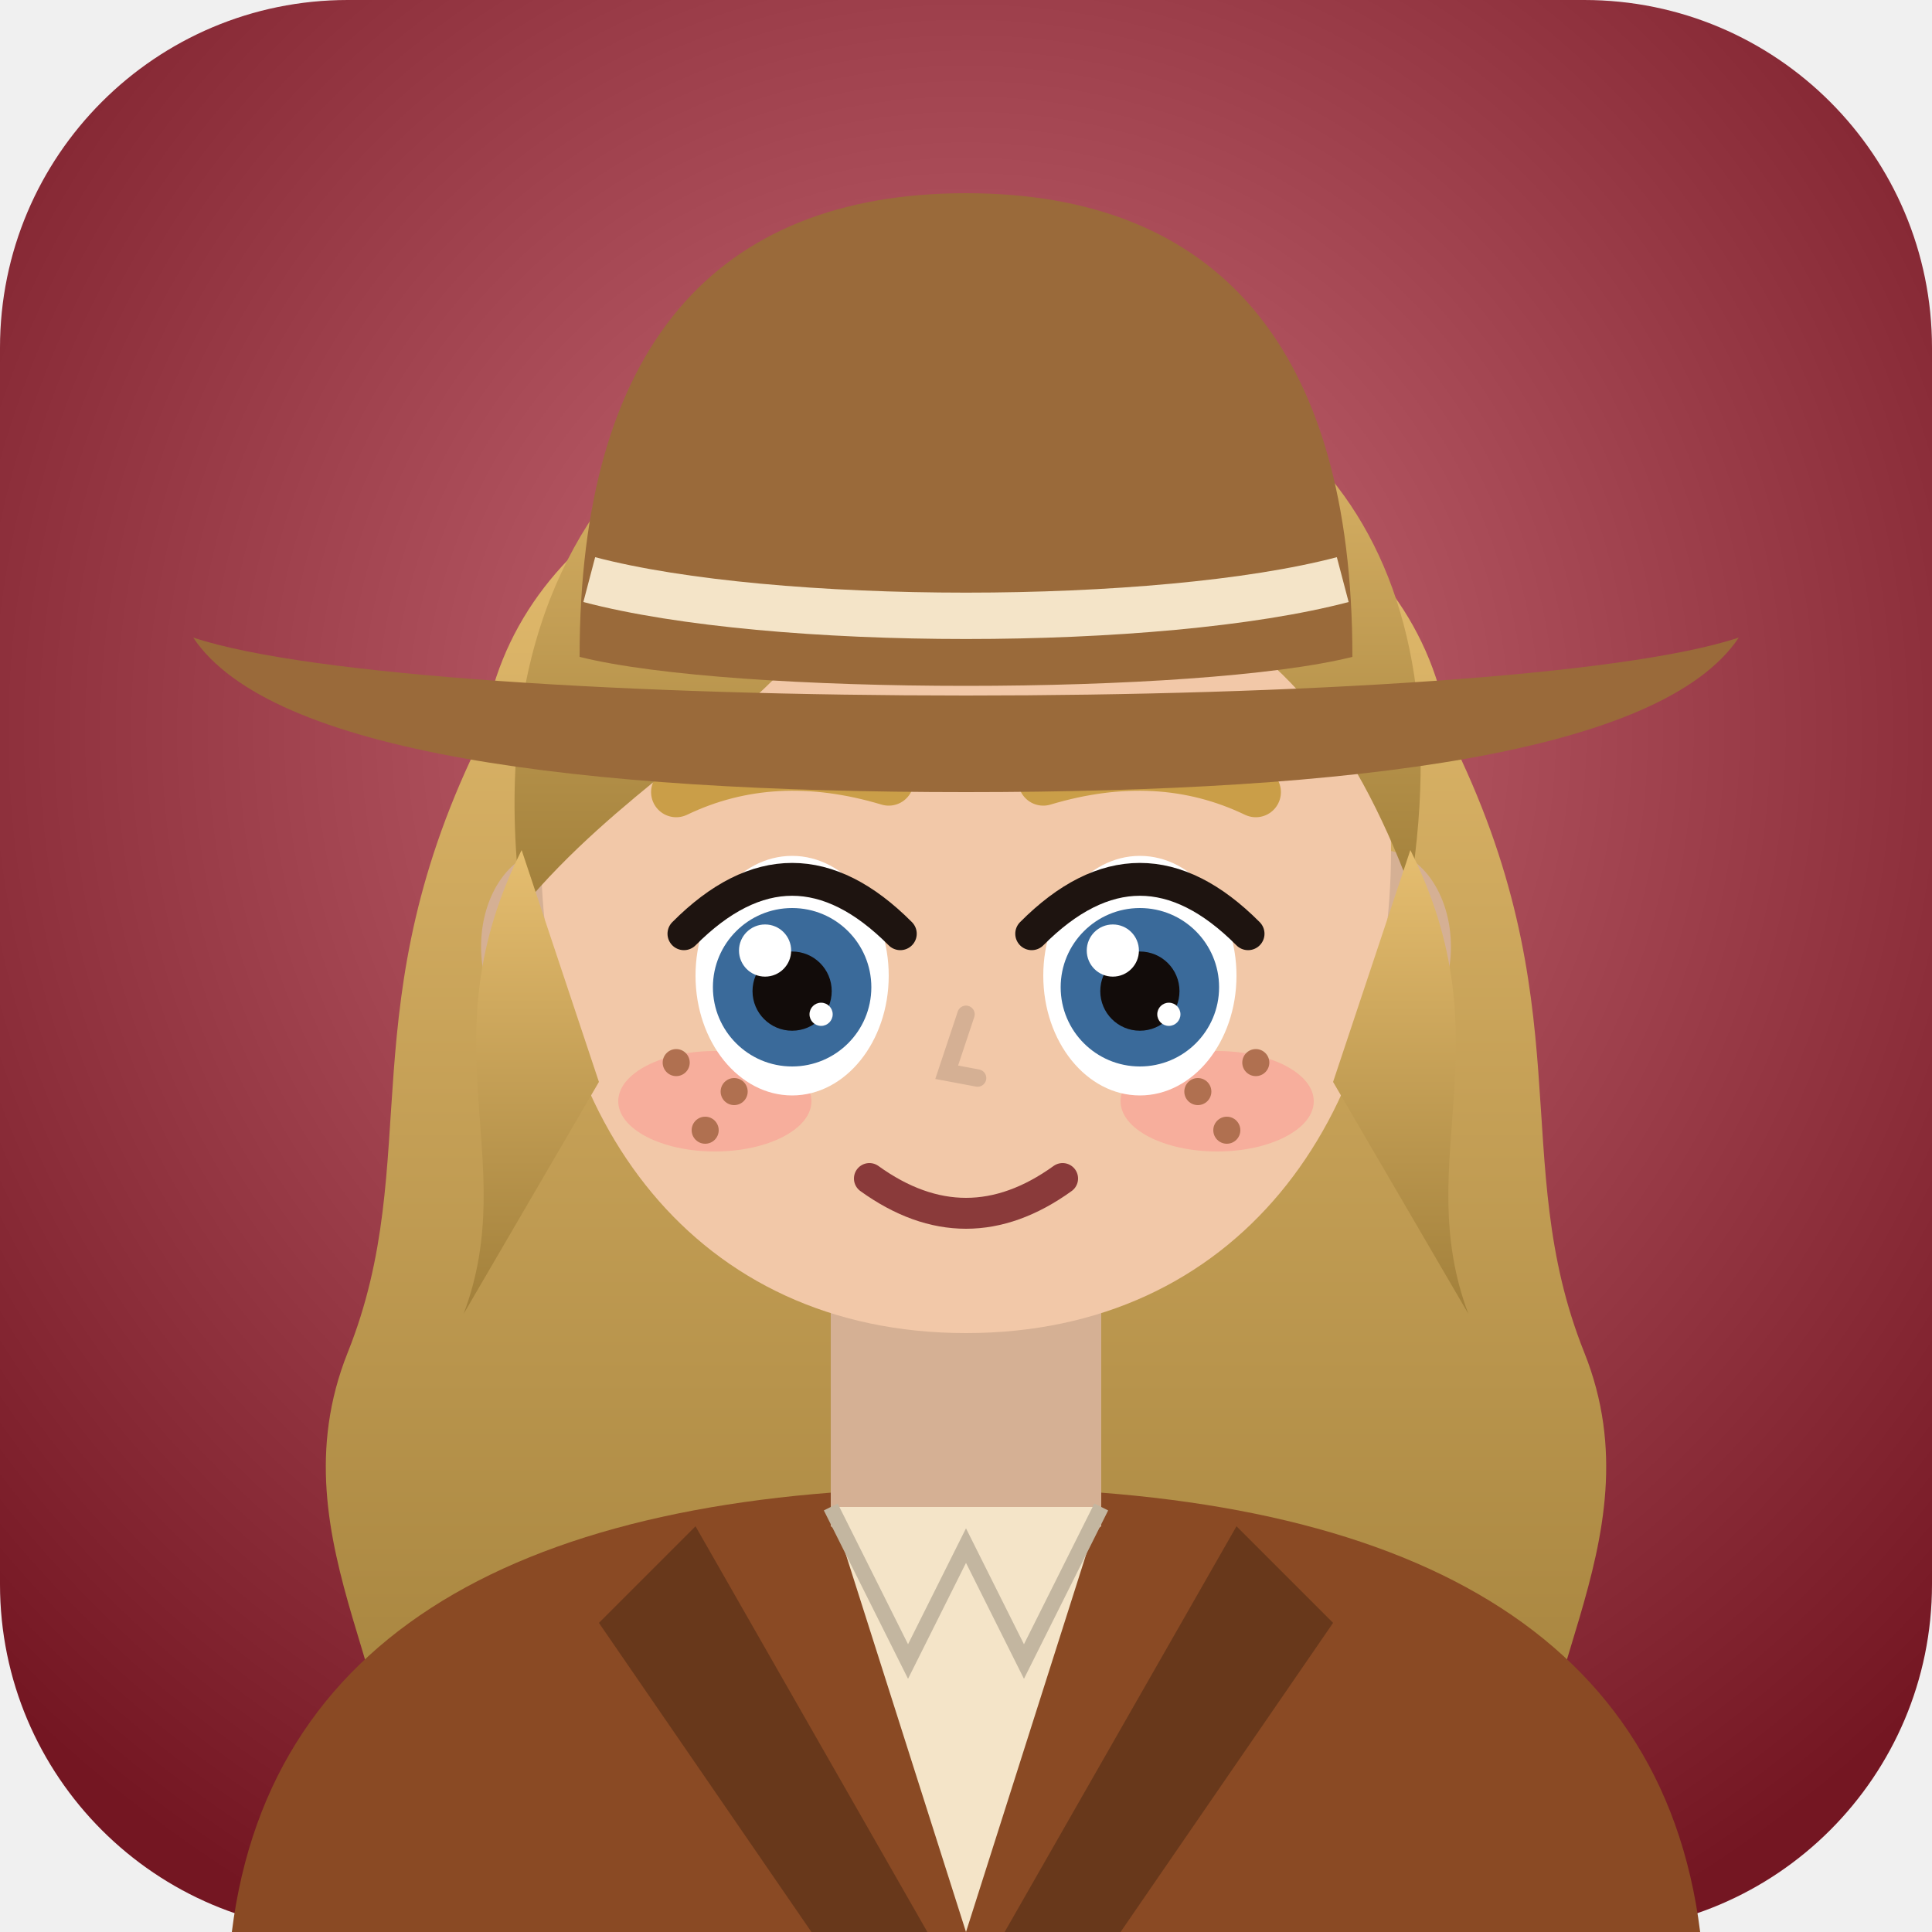
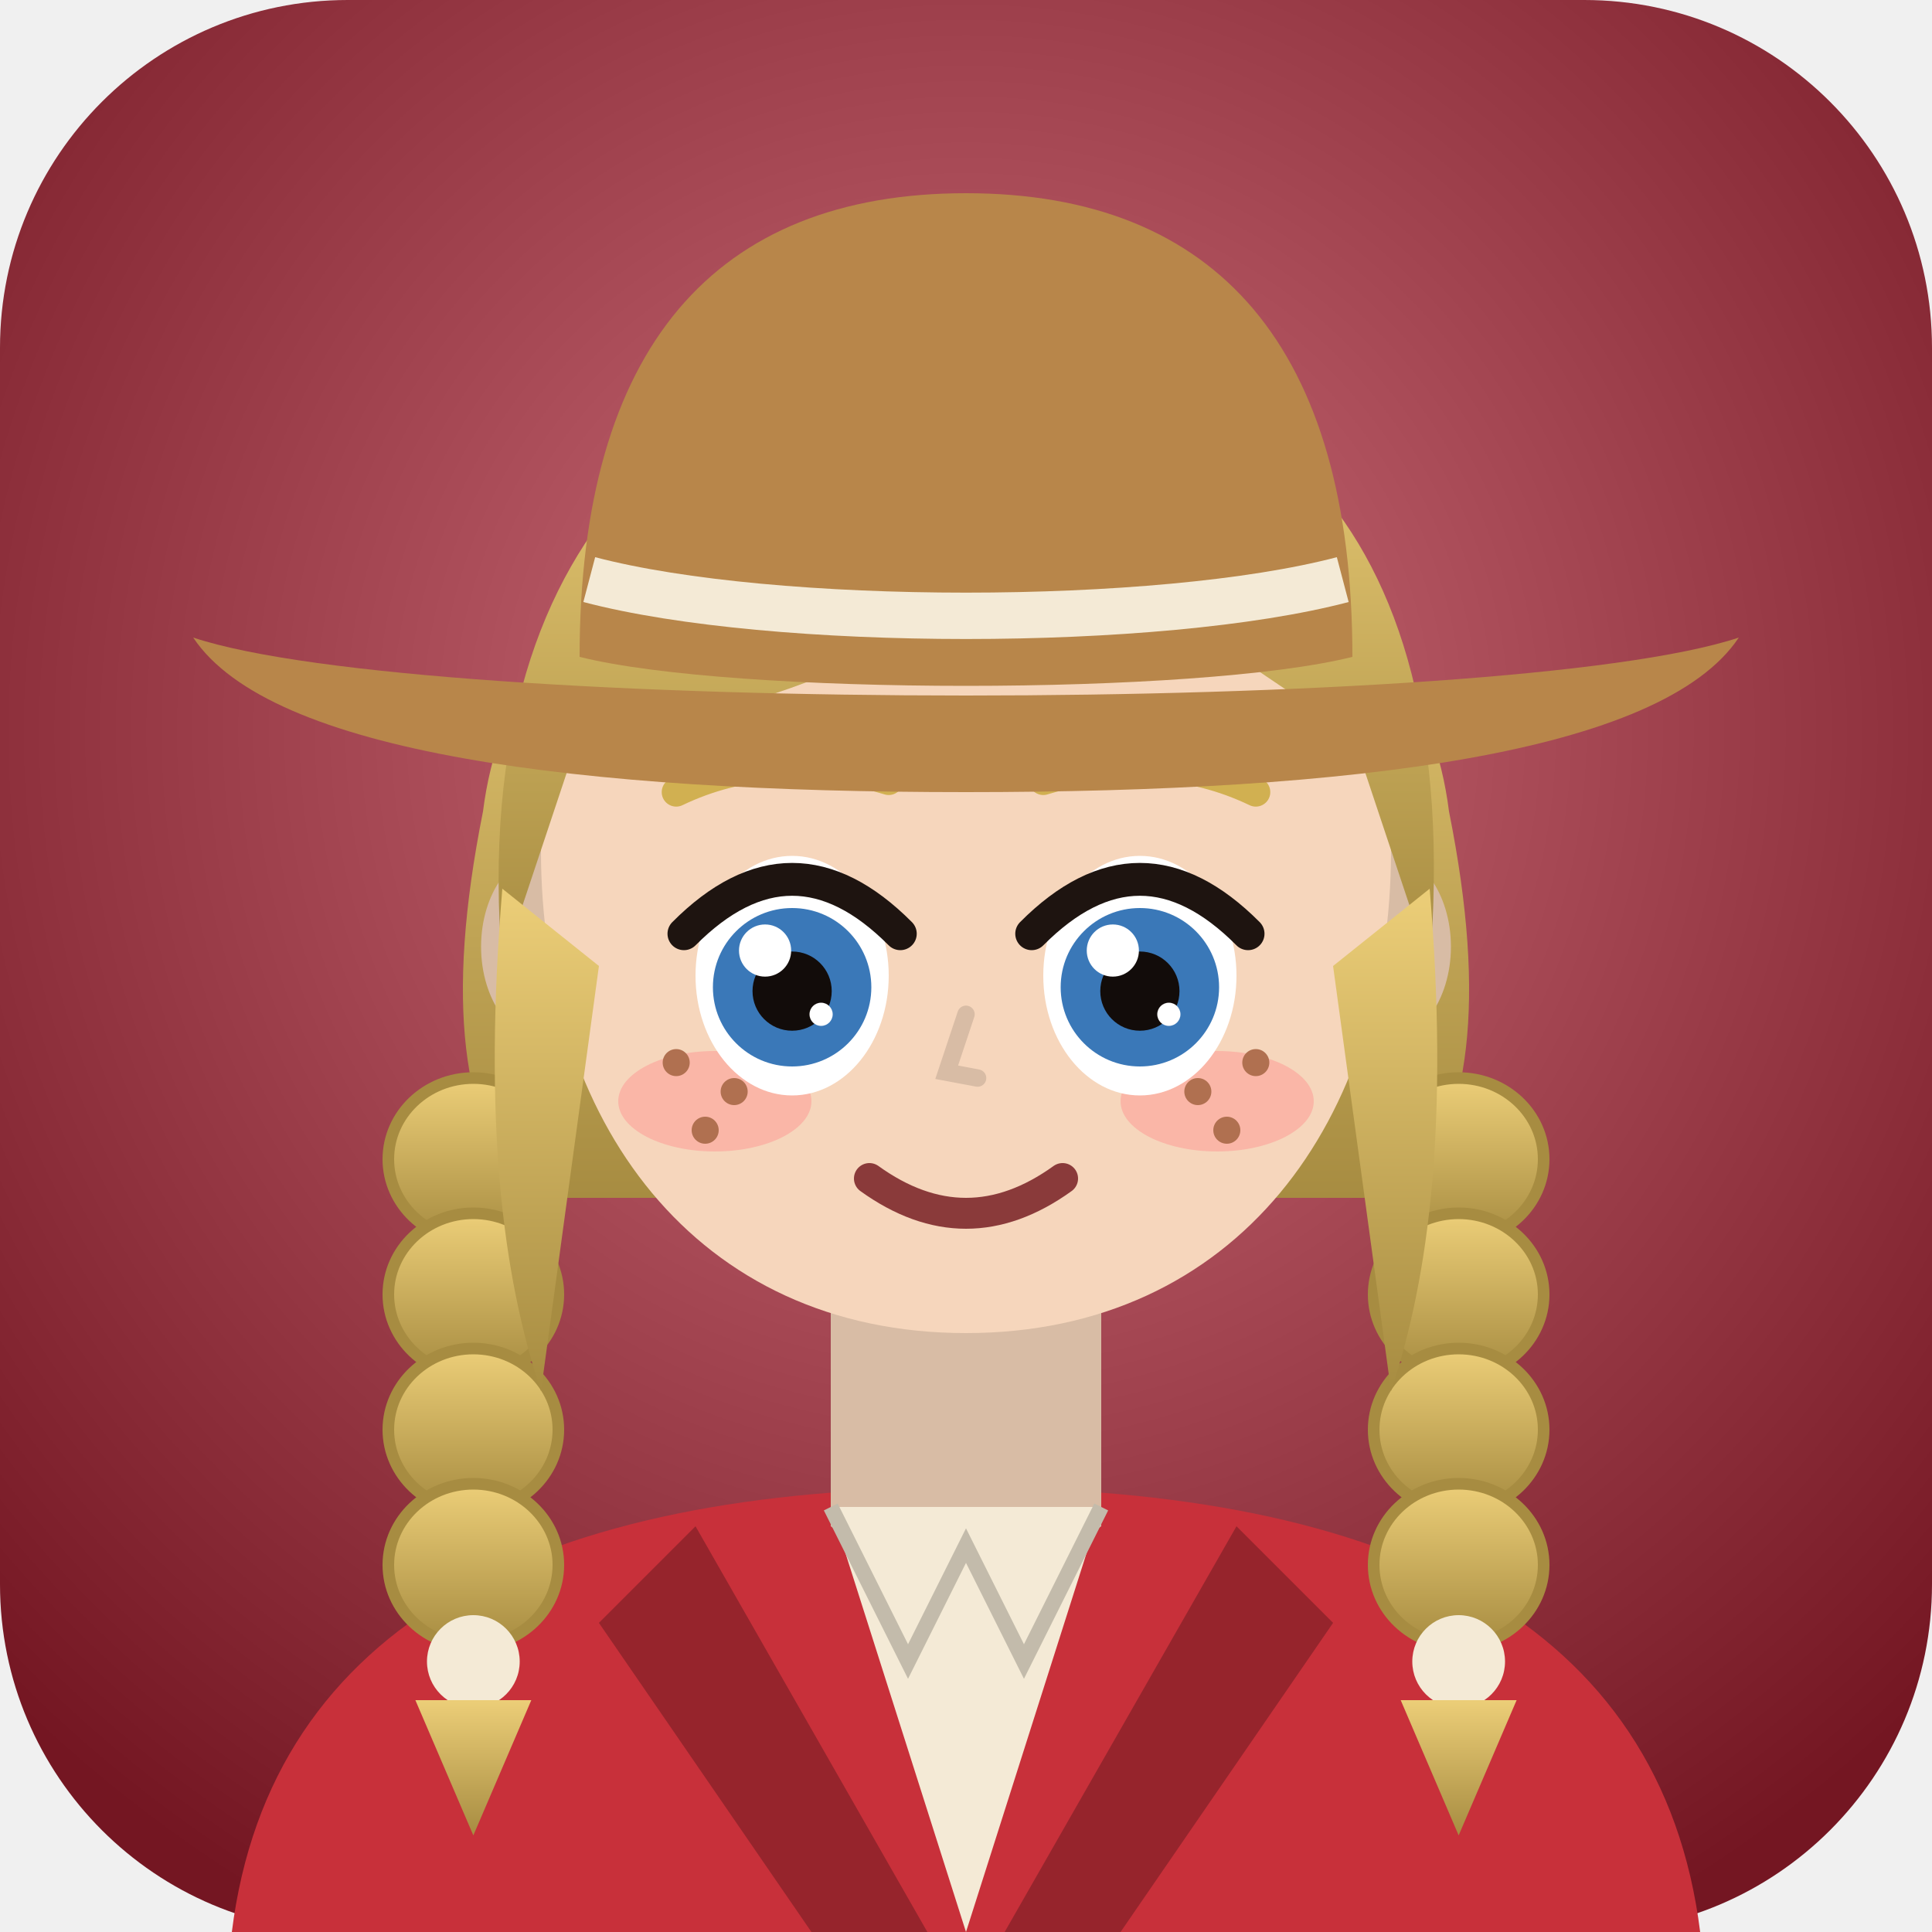
<svg xmlns="http://www.w3.org/2000/svg" class="oface" viewBox="0 0 100 100" width="256" height="256">
  <defs>
    <radialGradient id="fb" cx="50%" cy="38%" r="70%">
      <stop offset="0" stop-color="#cd6f7b" />
      <stop offset="1" stop-color="#741622" />
    </radialGradient>
    <linearGradient id="fh" x1="0" y1="0" x2="0" y2="1">
-       <stop offset="0" stop-color="#e6be70" />
-       <stop offset="1" stop-color="#a17f3a" />
+       <stop offset="0" stop-color="#ecce78" />
+       <stop offset="1" stop-color="#a78c41" />
    </linearGradient>
  </defs>
  <rect width="100" height="100" rx="18" fill="url(#fb)" />
-   <path d="M25 38 C18 52 22 60 18 70 C14 80 22 88 20 96 L80 96 C78 88 86 80 82 70 C78 60 82 52 75 38 C72 16 28 16 25 38 Z" fill="url(#fh)" />
-   <path d="M12 100 C14 84 28 77 50 77 C72 77 86 84 88 100 Z" fill="#8a4a24" />
-   <path d="M43 62 L57 62 L57 79 C53 82 47 82 43 79 Z" fill="#d5b094" />
-   <path d="M43 78 L50 100 L57 78 Z" fill="#f4e4c8" />
-   <path d="M43 78 L47 86 L50 80 L53 86 L57 78" fill="#f4e4c8" stroke="#c3b6a0" stroke-width=".8" />
-   <path d="M36 79 L48 100 L42 100 L31 84 Z M64 79 L52 100 L58 100 L69 84 Z" fill="#68381b" />
-   <ellipse cx="28.5" cy="49" rx="3.6" ry="5" fill="#d5b094" />
-   <ellipse cx="71.5" cy="49" rx="3.6" ry="5" fill="#d5b094" />
-   <path d="M28 44 C28 26 38 21 50 21 C62 21 72 26 72 44 C72 58 64 69 50 69 C36 69 28 58 28 44 Z" fill="#f2c8a8" />
-   <circle cx="28.5" cy="56" r="1.8" fill="#e8d27a" />
-   <circle cx="71.5" cy="56" r="1.8" fill="#e8d27a" />
+   <path d="M25 42 C23 52 24 58 27 62 L73 62 C76 58 77 52 75 42 C72 18 28 18 25 42 Z" fill="url(#fh)" />
+   <path d="M12 100 C14 84 28 77 50 77 C72 77 86 84 88 100 Z" fill="#c8303a" />
+   <path d="M43 62 L57 62 L57 79 C53 82 47 82 43 79 Z" fill="#d8bca5" />
+   <path d="M43 78 L50 100 L57 78 Z" fill="#f4ead6" />
+   <path d="M43 78 L47 86 L50 80 L53 86 L57 78" fill="#f4ead6" stroke="#c3bbab" stroke-width=".8" />
+   <path d="M36 79 L48 100 L42 100 L31 84 Z M64 79 L52 100 L58 100 L69 84 Z" fill="#96242c" />
+   <ellipse cx="24.5" cy="60" rx="4.4" ry="4.2" fill="url(#fh)" stroke="#a78c41" stroke-width=".6" />
+   <ellipse cx="24.5" cy="67" rx="4.4" ry="4.2" fill="url(#fh)" stroke="#a78c41" stroke-width=".6" />
+   <ellipse cx="24.5" cy="74" rx="4.4" ry="4.2" fill="url(#fh)" stroke="#a78c41" stroke-width=".6" />
+   <ellipse cx="24.5" cy="81" rx="4.4" ry="4.2" fill="url(#fh)" stroke="#a78c41" stroke-width=".6" />
+   <circle cx="24.5" cy="86" r="2.4" fill="#f4ead6" />
+   <path d="M21.5 88 L24.5 95 L27.5 88 Z" fill="url(#fh)" />
+   <ellipse cx="75.5" cy="60" rx="4.4" ry="4.2" fill="url(#fh)" stroke="#a78c41" stroke-width=".6" />
+   <ellipse cx="75.5" cy="67" rx="4.4" ry="4.2" fill="url(#fh)" stroke="#a78c41" stroke-width=".6" />
+   <ellipse cx="75.5" cy="74" rx="4.4" ry="4.2" fill="url(#fh)" stroke="#a78c41" stroke-width=".6" />
+   <ellipse cx="75.5" cy="81" rx="4.4" ry="4.2" fill="url(#fh)" stroke="#a78c41" stroke-width=".6" />
+   <circle cx="75.5" cy="86" r="2.4" fill="#f4ead6" />
+   <path d="M72.5 88 L75.5 95 L78.5 88 Z" fill="url(#fh)" />
+   <ellipse cx="28.5" cy="49" rx="3.6" ry="5" fill="#d8bca5" />
+   <ellipse cx="71.5" cy="49" rx="3.6" ry="5" fill="#d8bca5" />
+   <path d="M28 44 C28 26 38 21 50 21 C62 21 72 26 72 44 C72 58 64 69 50 69 C36 69 28 58 28 44 Z" fill="#f6d6bc" />
  <ellipse cx="37" cy="57" rx="5" ry="2.6" fill="#ff8a8a" opacity="0.42" />
  <ellipse cx="63" cy="57" rx="5" ry="2.6" fill="#ff8a8a" opacity="0.42" />
  <circle cx="35" cy="55" r=".7" fill="#b07050" />
  <circle cx="38" cy="56.5" r=".7" fill="#b07050" />
  <circle cx="36.5" cy="58.5" r=".7" fill="#b07050" />
  <circle cx="62" cy="56.5" r=".7" fill="#b07050" />
  <circle cx="65" cy="55" r=".7" fill="#b07050" />
  <circle cx="63.5" cy="58.5" r=".7" fill="#b07050" />
  <ellipse cx="41" cy="50.5" rx="5" ry="6.2" fill="#fff" />
-   <circle cx="41" cy="51.1" r="4.1" fill="#3a6a9a" />
+   <circle cx="41" cy="51.1" r="4.1" fill="#3a78b8" />
  <circle cx="41" cy="51.3" r="2.05" fill="#120c0a" />
  <circle cx="39.6" cy="49.2" r="1.35" fill="#fff" />
  <circle cx="42.5" cy="52.5" r=".6" fill="#fff" />
  <path d="M35.4 48.33 Q41 42.7 46.6 48.33" stroke="#1e1410" stroke-width="1.7" fill="none" stroke-linecap="round" />
  <ellipse cx="59" cy="50.5" rx="5" ry="6.2" fill="#fff" />
-   <circle cx="59" cy="51.1" r="4.1" fill="#3a6a9a" />
+   <circle cx="59" cy="51.1" r="4.1" fill="#3a78b8" />
  <circle cx="59" cy="51.3" r="2.05" fill="#120c0a" />
  <circle cx="57.6" cy="49.2" r="1.35" fill="#fff" />
  <circle cx="60.5" cy="52.5" r=".6" fill="#fff" />
  <path d="M53.4 48.33 Q59 42.7 64.6 48.33" stroke="#1e1410" stroke-width="1.7" fill="none" stroke-linecap="round" />
-   <path d="M35 41 Q40 38.6 46 40.4" stroke="#ca9e48" stroke-width="2.6" fill="none" stroke-linecap="round" />
-   <path d="M54 40.4 Q60 38.6 65 41" stroke="#ca9e48" stroke-width="2.6" fill="none" stroke-linecap="round" />
-   <path d="M50 52.5 l-1 3 l1.6 .3" stroke="#d5b094" stroke-width=".9" fill="none" stroke-linecap="round" />
+   <path d="M35 41 Q40 38.6 46 40.4" stroke="#d1b051" stroke-width="1.5" fill="none" stroke-linecap="round" />
+   <path d="M54 40.4 Q60 38.6 65 41" stroke="#d1b051" stroke-width="1.5" fill="none" stroke-linecap="round" />
+   <path d="M50 52.5 l-1 3 l1.6 .3" stroke="#d8bca5" stroke-width=".9" fill="none" stroke-linecap="round" />
  <path d="M45 61 Q50 64.6 55 61" stroke="#8a3a3a" stroke-width="1.6" fill="none" stroke-linecap="round" />
-   <path d="M27 47 C24 24 40 16 52 17 C66 18 76 27 73 46 C70 38 66 33 60 31 C56 36 48 37 42 33 C38 38 32 41 27 47 Z" fill="url(#fh)" />
-   <path d="M27 44 C22 54 27 60 24 68 L31 56 Z M73 44 C78 54 73 60 76 68 L69 56 Z" fill="url(#fh)" />
-   <path d="M10 33 C22 37 78 37 90 33 C86 39 70 41 50 41 C30 41 14 39 10 33 Z" fill="#9a6a3a" />
-   <path d="M30 34 C30 18 37 10 50 10 C63 10 70 18 70 34 C62 36 38 36 30 34 Z" fill="#9a6a3a" />
-   <path d="M30.5 30 C40 32.5 60 32.5 69.5 30" stroke="#f4e4c8" stroke-width="2.4" fill="none" />
+   <path d="M26 50 C24 26 38 18 50 18 C64 18 76 26 74 50 L70 38 C64 34 58 30 54 26 C50 33 40 37 30 38 Z" fill="url(#fh)" />
+   <path d="M26 46 C25 58 26 66 28 72 L31 50 Z M74 46 C75 58 74 66 72 72 L69 50 Z" fill="url(#fh)" />
+   <path d="M10 33 C22 37 78 37 90 33 C86 39 70 41 50 41 C30 41 14 39 10 33 Z" fill="#b8864a" />
+   <path d="M30 34 C30 18 37 10 50 10 C63 10 70 18 70 34 C62 36 38 36 30 34 Z" fill="#b8864a" />
+   <path d="M30.5 30 C40 32.5 60 32.5 69.5 30" stroke="#f4ead6" stroke-width="2.4" fill="none" />
</svg>
